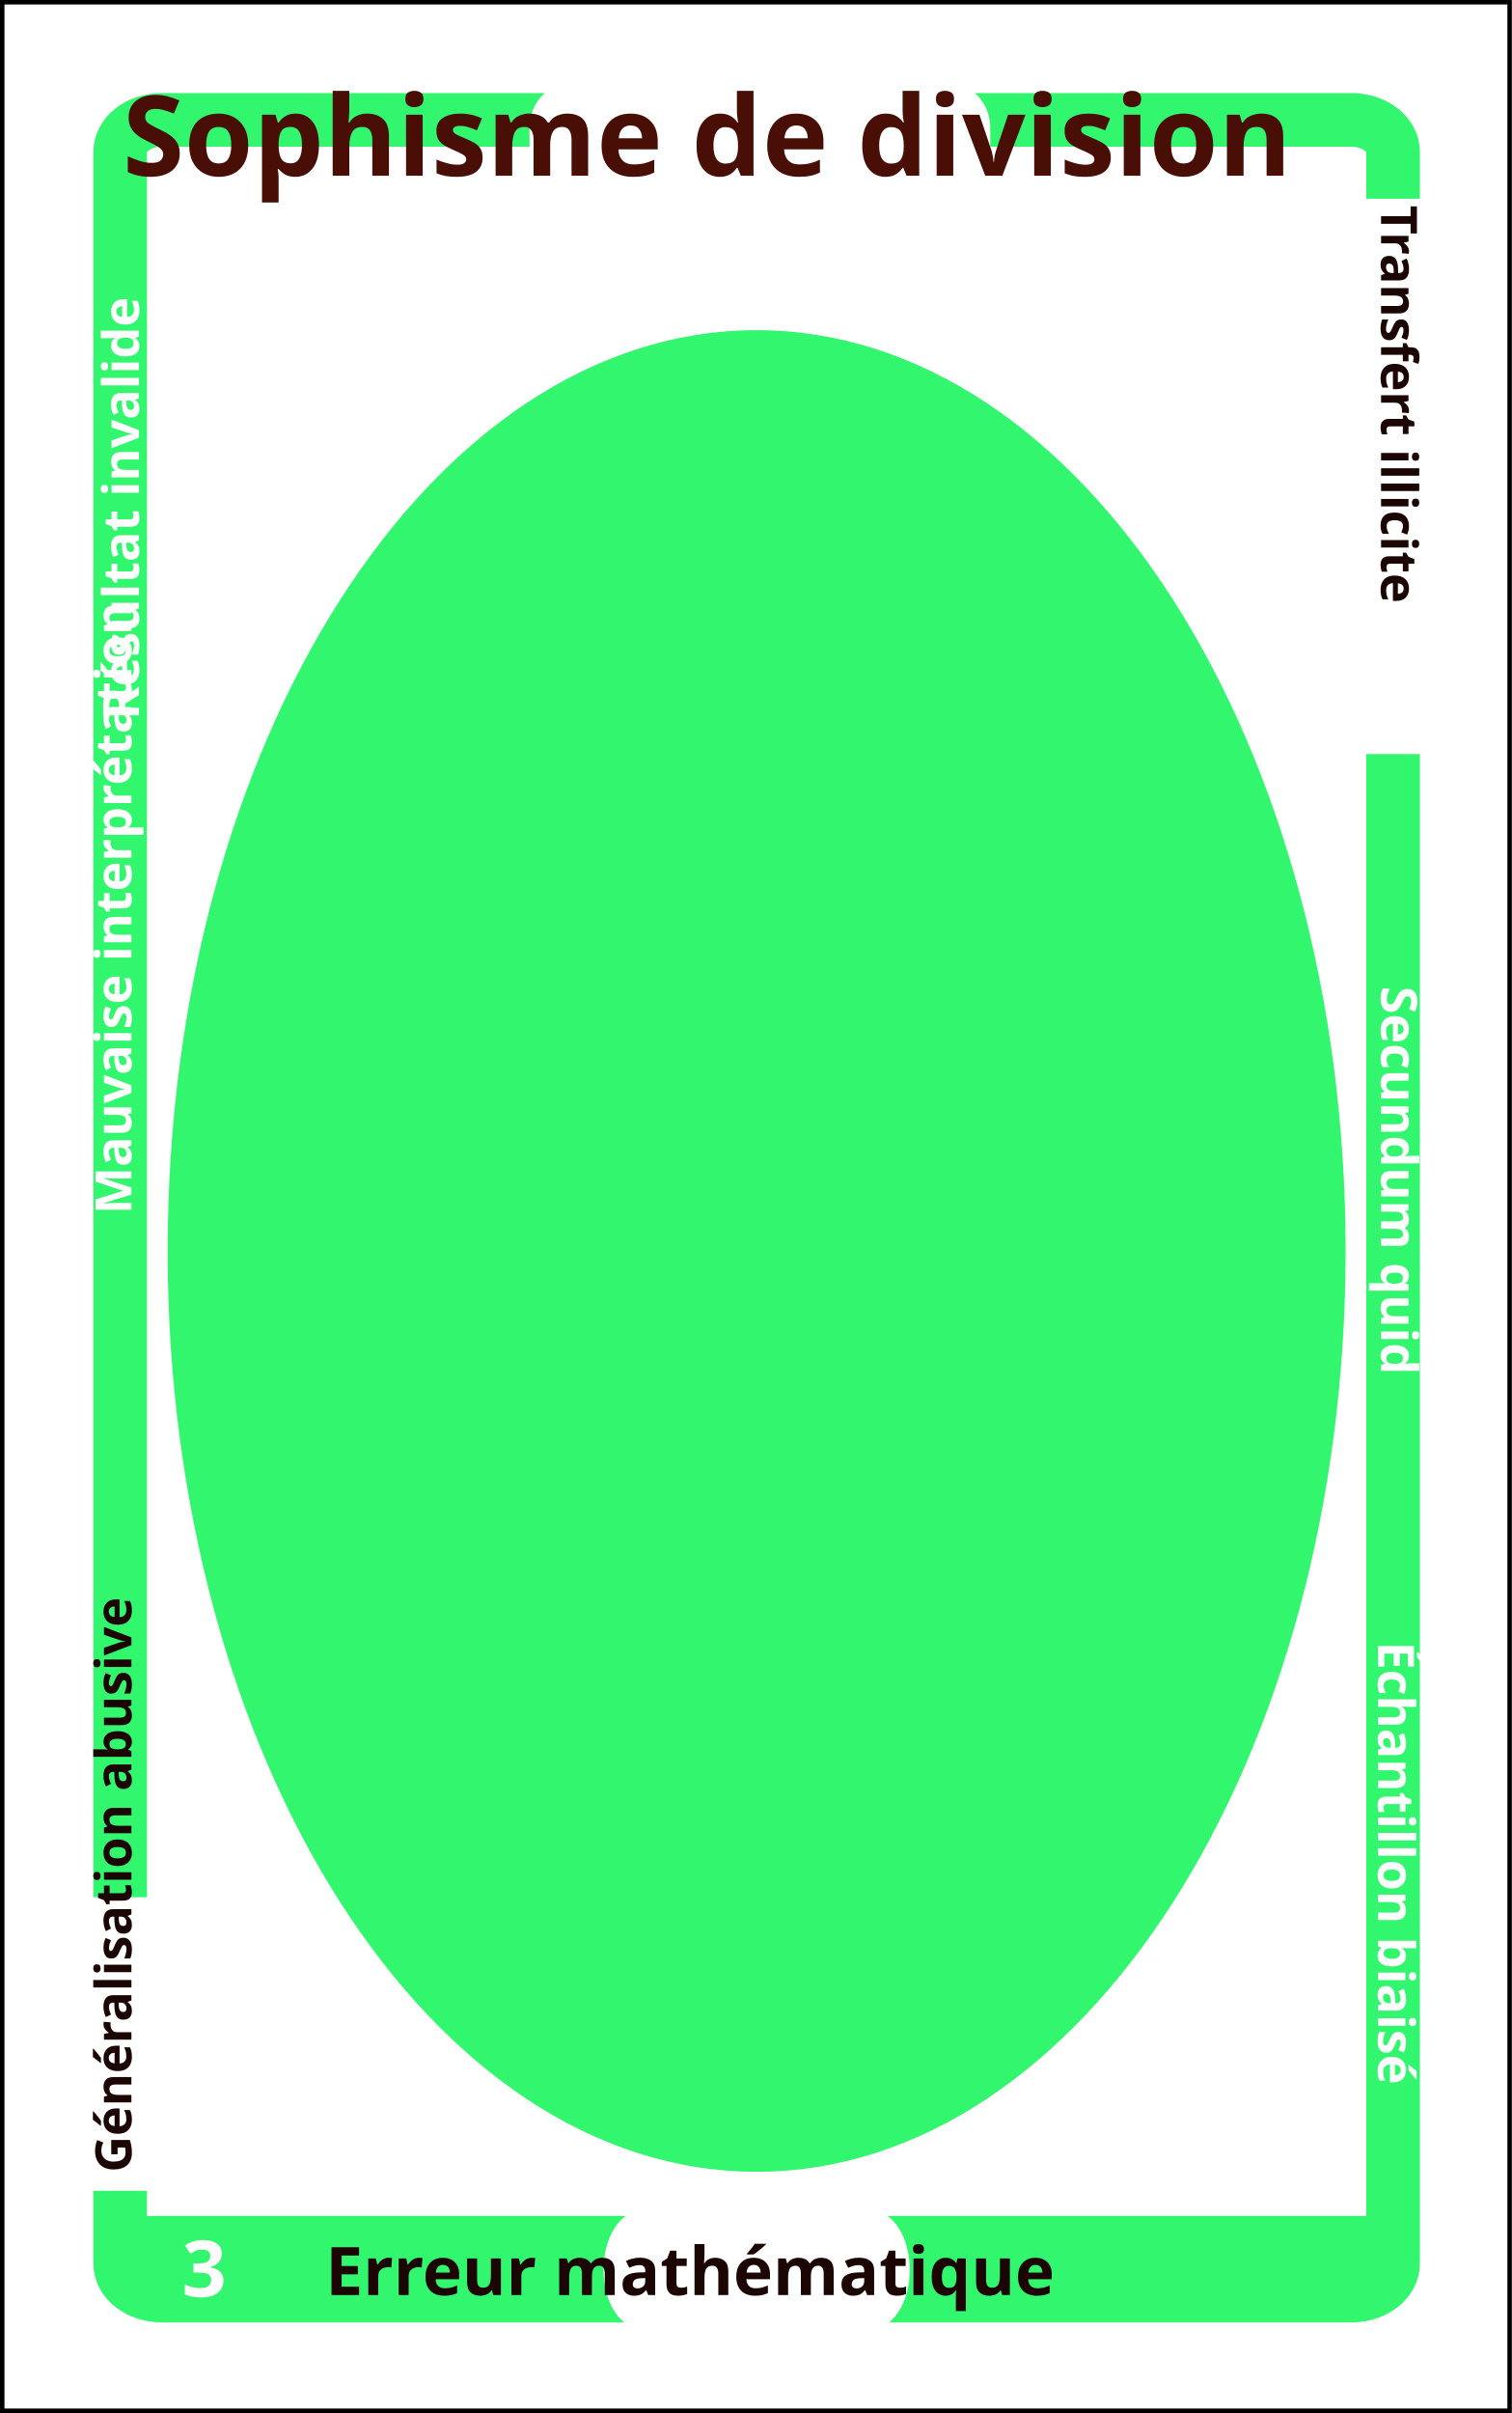
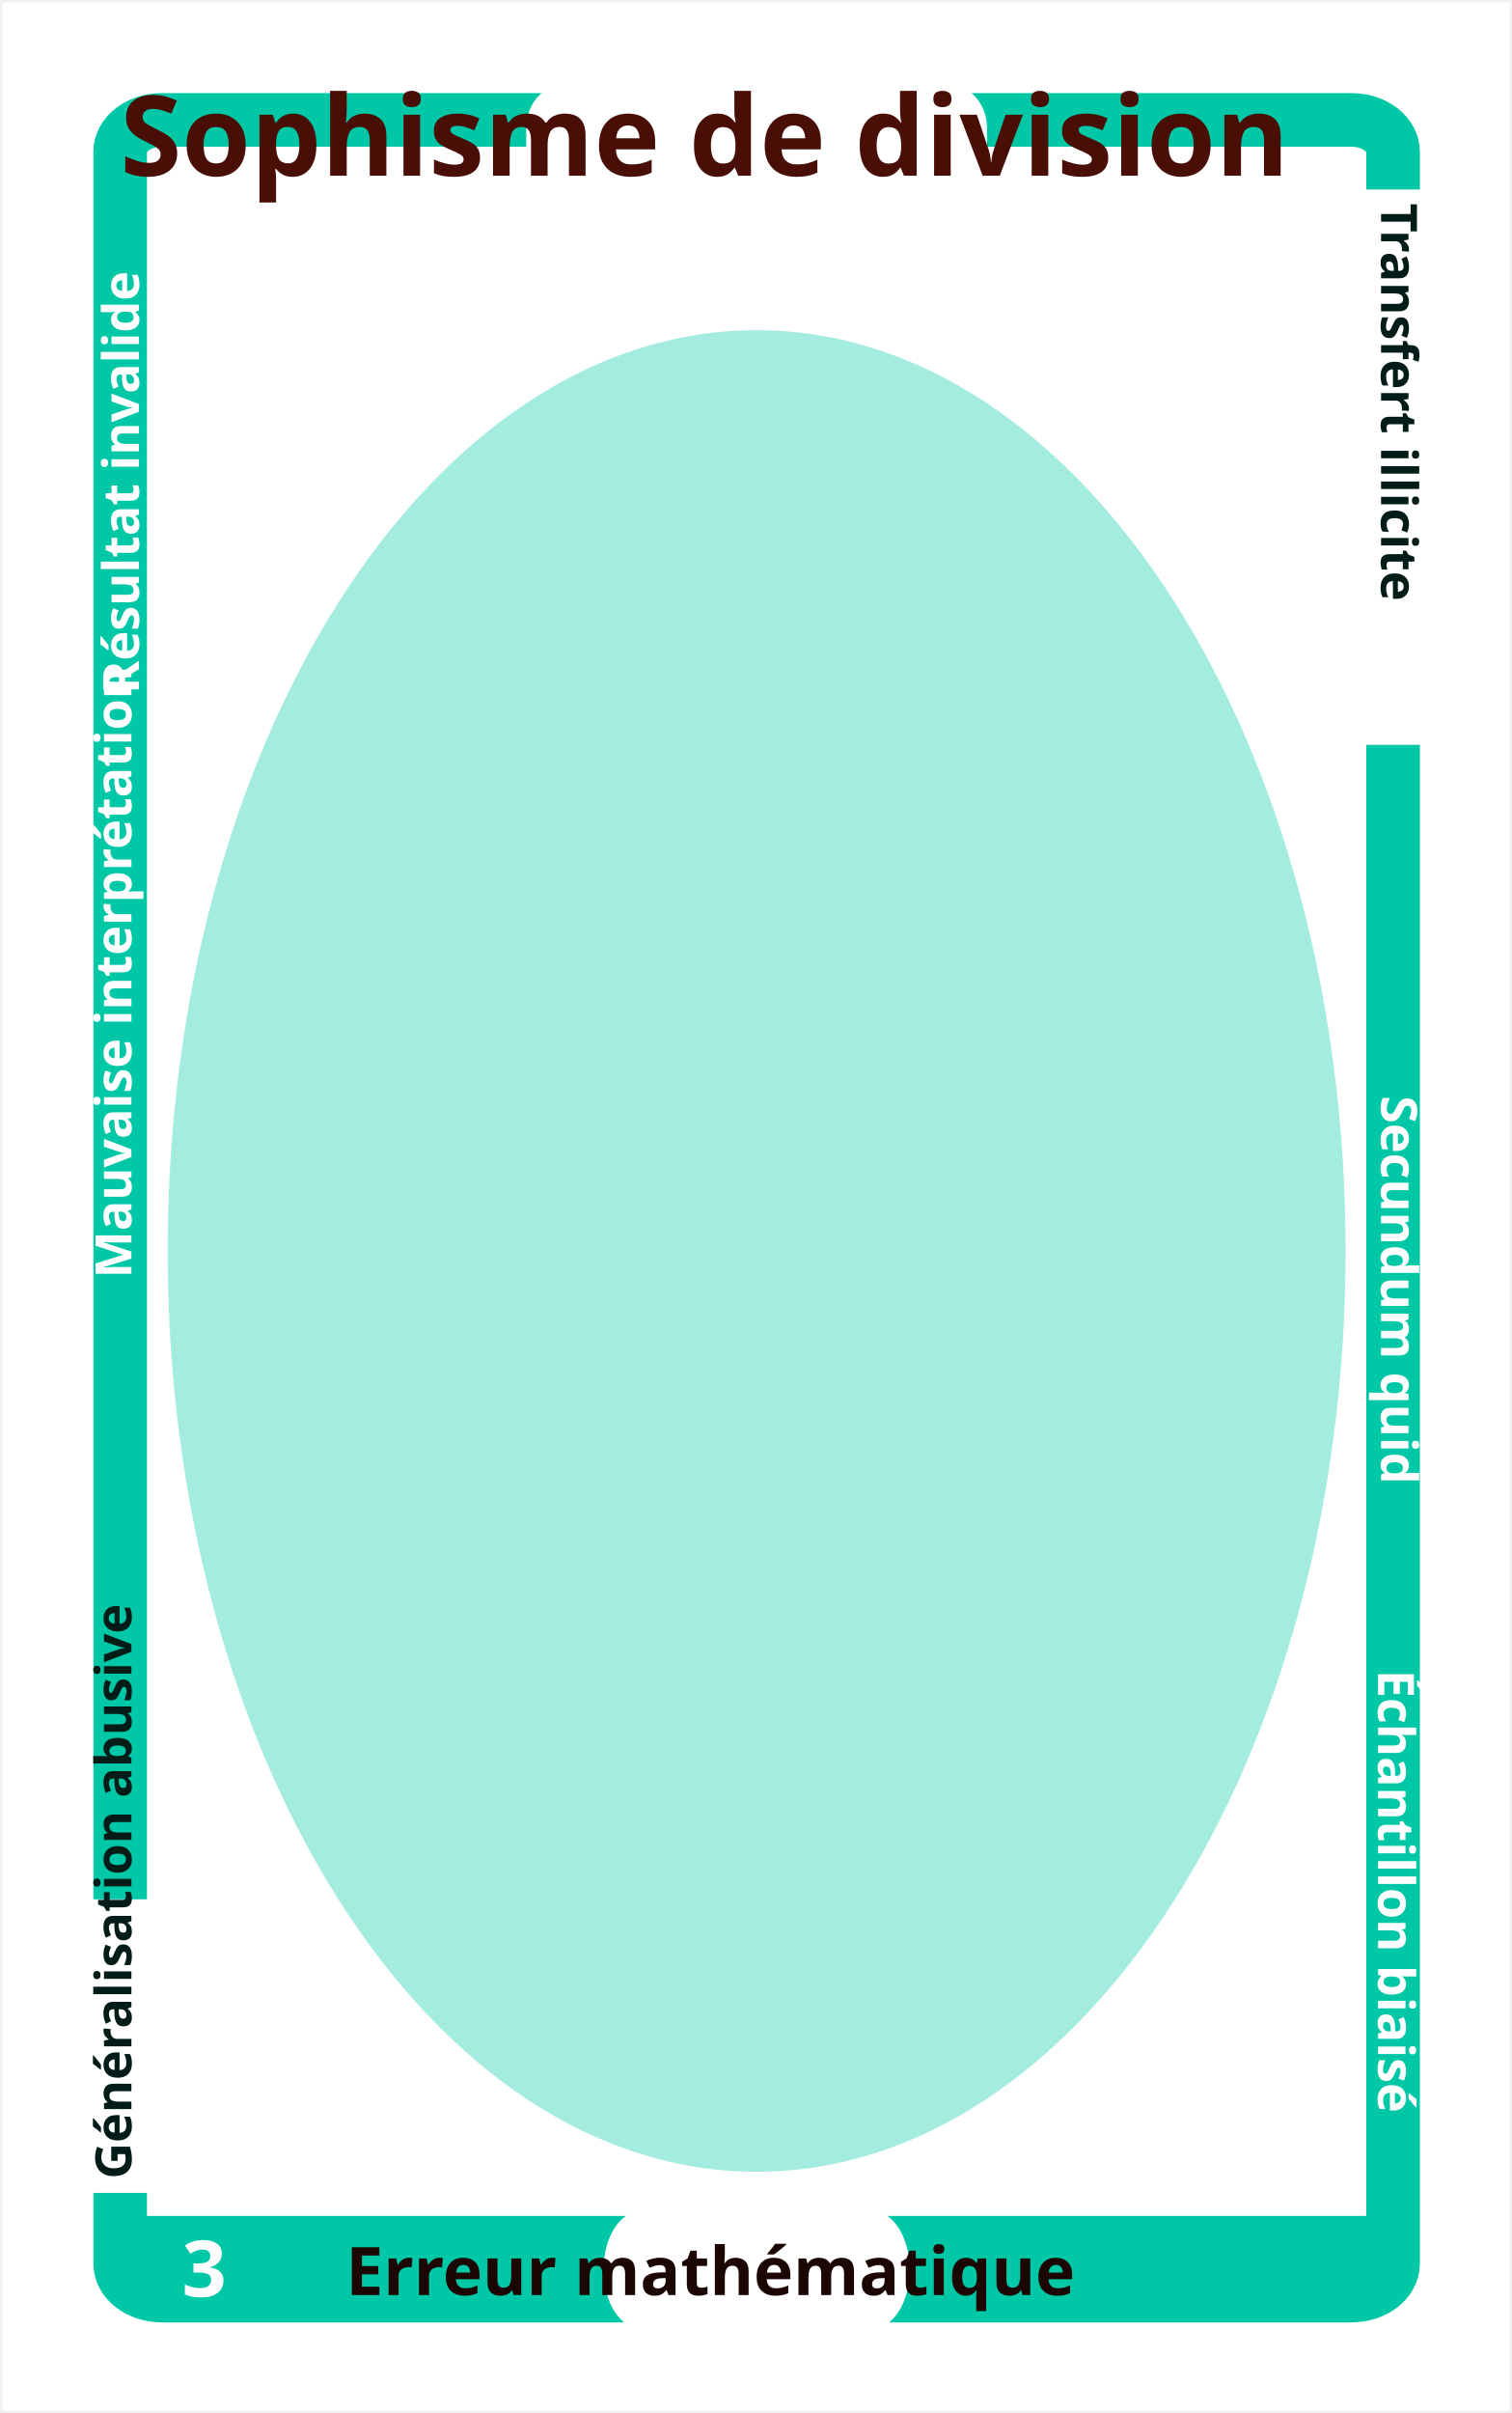
<svg xmlns="http://www.w3.org/2000/svg" height="152.428mm" id="svg6779" version="1.1" viewBox="0 0 338.5 540.1" width="95.532mm">
  <defs id="defs6781" />
  <g id="layer1" transform="translate(0,0.2302904)">
-     <rect height="539.1" id="rect4326-0-3-6-4-3-2-61-6-9-9-5-0-7-0-5-8-8-9-4-5-5" style="fill:#ffffff;fill-opacity:1;stroke:#000000;stroke-opacity:1" width="337.5" x="0.5" y="0.27" />
-     <rect height="486.971" id="rect2985-3-0-7-7-6-9-6-2-0-3-5-4-5-0-77-3-1-3-5-5-4-3-9-7-0-1-8-1" rx="9.294" ry="7.161" style="fill:#ffffff;fill-opacity:1;stroke:#33F66F;stroke-width:12;stroke-miterlimit:4;stroke-dasharray:none;stroke-dashoffset:0;stroke-opacity:1" width="285.002" x="26.906" y="26.613" />
-     <ellipse cx="169.407" cy="279.775" id="oval" rx="131.369" ry="205.595" style="fill:#33F66F;fill-opacity:1;stroke:#33F66F;stroke-width:1.011;stroke-opacity:1" />
-     <rect height="15" id="sfam_1_active" style="fill:#ffffff;fill-opacity:1;stroke:none;stroke-width:5.838;stroke-linecap:round;stroke-linejoin:bevel;stroke-miterlimit:4;stroke-dasharray:none;stroke-dashoffset:0;stroke-opacity:1" transform="rotate(90)" width="65.714" x="424.422" y="-34.321" />
-     <rect height="15" id="sfam_2_active" style="fill:#ffffff;fill-opacity:1;stroke:none;stroke-width:5.838;stroke-linecap:round;stroke-linejoin:bevel;stroke-miterlimit:4;stroke-dasharray:none;stroke-dashoffset:0;stroke-opacity:1;display:none;" transform="rotate(90)" width="65.714" x="216.297" y="-34.321" />
-     <rect height="15" id="sfam_3_active" style="fill:#ffffff;fill-opacity:1;stroke:none;stroke-width:5.838;stroke-linecap:round;stroke-linejoin:bevel;stroke-miterlimit:4;stroke-dasharray:none;stroke-dashoffset:0;stroke-opacity:1;display:none;" transform="rotate(90)" width="65.714" x="49.422" y="-34.321" />
-     <text id="sfam_3" style="font-style:normal;font-variant:normal;font-weight:bold;font-stretch:normal;font-size:11.25px;line-height:0%;font-family:stix;-inkscape-font-specification:'stix, bold';font-variant-ligatures:normal;font-variant-caps:normal;font-variant-numeric:normal;font-feature-settings:normal;text-align:end;letter-spacing:0px;word-spacing:0px;writing-mode:lr;text-anchor:end;fill:#FFFFFF;fill-opacity:1;stroke:none;" transform="rotate(-90)" x="-51.644" xml:space="preserve" y="31.117">
-       <tspan id="tspan4214-27-1-2-9-7-6-4-1-1-1-3-9-59-96-1-6-2-1-8-8-2-7-4-5-4-7-3-9" style="font-style:normal;font-variant:normal;font-weight:bold;font-stretch:normal;font-size:11.25px;line-height:0%;font-family:stix;-inkscape-font-specification:'stix, bold';font-variant-ligatures:normal;font-variant-caps:normal;font-variant-numeric:normal;font-feature-settings:normal;text-align:end;letter-spacing:0px;word-spacing:0px;writing-mode:lr;text-anchor:end;fill:#FFFFFF;fill-opacity:1;stroke:none;" x="-51.644" y="31.117">Résultat invalide</tspan>
+     <rect height="539.1" id="rect4326-0-3-6-4-3-2-61-6-9-9-5-0-7-0-5-8-8-9-4-5-5" style="fill:#ffffff;fill-opacity:1;stroke:none;stroke-opacity:1" width="337.5" x="0.5" y="0.27" />
+     <rect height="486.971" id="rect2985-3-0-7-7-6-9-6-2-0-3-5-4-5-0-77-3-1-3-5-5-4-3-9-7-0-1-8-1" rx="9.294" ry="7.161" style="fill:#ffffff;fill-opacity:1;stroke:#00c8a6;stroke-width:12;stroke-miterlimit:4;stroke-dasharray:none;stroke-dashoffset:0;stroke-opacity:1" width="285.002" x="26.906" y="26.613" />
+     <ellipse cx="169.407" cy="279.775" id="oval" rx="131.369" ry="205.595" style="fill:#a4ece0;fill-opacity:1;stroke:#a4ece0;stroke-width:1.011;stroke-opacity:1" />
+     <rect height="15" id="sfam_1_active" style="fill:#ffffff;fill-opacity:1;stroke:none;stroke-width:5.838;stroke-linecap:round;stroke-linejoin:bevel;stroke-miterlimit:4;stroke-dasharray:none;stroke-dashoffset:0;stroke-opacity:1" transform="matrix(0,1,-1,0,0,0)" width="65.714" x="424.884" y="-34.321" />
+     <rect height="15" id="sfam_2_active" style="fill:#ffffff;fill-opacity:1;stroke:none;stroke-width:5.838;stroke-linecap:round;stroke-linejoin:bevel;stroke-miterlimit:4;stroke-dasharray:none;stroke-dashoffset:0;stroke-opacity:1;display:none;" transform="matrix(0,1,-1,0,0,0)" width="65.714" x="233.686" y="-34.321" />
+     <rect height="15" id="sfam_3_active" style="fill:#ffffff;fill-opacity:1;stroke:none;stroke-width:5.838;stroke-linecap:round;stroke-linejoin:bevel;stroke-miterlimit:4;stroke-dasharray:none;stroke-dashoffset:0;stroke-opacity:1;display:none;" transform="matrix(0,1,-1,0,0,0)" width="65.714" x="42.184" y="-34.321" />
+     <text id="sfam_3" style="font-style:normal;font-variant:normal;font-weight:bold;font-stretch:normal;font-size:11.25px;line-height:0%;font-family:stix;-inkscape-font-specification:'stix, bold';text-align:end;letter-spacing:0px;word-spacing:0px;writing-mode:lr-tb;text-anchor:end;fill:#FFFFFF;fill-opacity:1;stroke:none" transform="matrix(0,-1,1,0,0,0)" x="-45.824" xml:space="preserve" y="31.117">
+       <tspan id="tspan4214-27-1-2-9-7-6-4-1-1-1-3-9-59-96-1-6-2-1-8-8-2-7-4-5-4-7-3-9" style="font-style:normal;font-variant:normal;font-weight:bold;font-stretch:normal;font-size:11.25px;line-height:0%;font-family:stix;-inkscape-font-specification:'stix, bold';text-align:end;letter-spacing:0px;word-spacing:0px;writing-mode:lr-tb;text-anchor:end;fill:#FFFFFF;fill-opacity:1;stroke:none" x="-45.824" y="31.117">Résultat invalide</tspan>
    </text>
-     <rect height="17.763" id="rect5818-6-6-9-3-0-7" style="fill:#33F66F;fill-opacity:1;stroke:none;stroke-width:0.914;stroke-linecap:round;stroke-linejoin:bevel;stroke-miterlimit:4;stroke-dasharray:none;stroke-dashoffset:0;stroke-opacity:1" width="278.215" x="30.3" y="495.762" />
+     <rect height="17.763" id="rect5818-6-6-9-3-0-7" style="fill:#00c8a6;fill-opacity:1;stroke:none;stroke-width:0.914;stroke-linecap:round;stroke-linejoin:bevel;stroke-miterlimit:4;stroke-dasharray:none;stroke-dashoffset:0;stroke-opacity:1" width="278.215" x="30.3" y="495.762" />
    <text id="fam_num" style="font-style:normal;font-weight:normal;line-height:0%;font-family:sans-serif;letter-spacing:0px;word-spacing:0px;fill:#000000;fill-opacity:1;stroke:none" x="40.722" xml:space="preserve" y="513.833">
      <tspan id="tspan5667-04-4-6-18-8-8-0-0-1-5-7-0-9-2-1-9-1-5-0-3" style="font-style:normal;font-variant:normal;font-weight:bold;font-stretch:normal;font-size:17.5px;line-height:1.25;font-family:STIX;-inkscape-font-specification:'STIX Bold';fill:#ffffff" x="40.722" y="513.833">3</tspan>
    </text>
-     <text id="sfam_2" style="font-style:normal;font-variant:normal;font-weight:bold;font-stretch:normal;font-size:11.25px;line-height:0%;font-family:stix;-inkscape-font-specification:'stix, bold';font-variant-ligatures:normal;font-variant-caps:normal;font-variant-numeric:normal;font-feature-settings:normal;text-align:start;letter-spacing:0px;word-spacing:0px;writing-mode:lr-tb;text-anchor:start;fill:#FFFFFF;fill-opacity:1;stroke:none" transform="rotate(-90)" x="-271.557" xml:space="preserve" y="29.42">
-       <tspan id="tspan4214-27-1-2-9-7-6-4-1-1-1-9-8-7-7-0-88-0-1-6-8-0-3-2-6" style="font-style:normal;font-variant:normal;font-weight:bold;font-stretch:normal;font-size:11.25px;line-height:0%;font-family:stix;-inkscape-font-specification:'stix, bold';font-variant-ligatures:normal;font-variant-caps:normal;font-variant-numeric:normal;font-feature-settings:normal;text-align:start;letter-spacing:0px;word-spacing:0px;writing-mode:lr-tb;text-anchor:start;fill:#FFFFFF;fill-opacity:1;stroke:none" x="-271.557" y="29.42">Mauvaise interprétation</tspan>
+     <text id="sfam_2" style="font-style:normal;font-variant:normal;font-weight:bold;font-stretch:normal;font-size:11.25px;line-height:0%;font-family:stix;-inkscape-font-specification:'stix, bold';text-align:start;letter-spacing:0px;word-spacing:0px;writing-mode:lr-tb;text-anchor:start;fill:#FFFFFF;fill-opacity:1;stroke:none" transform="matrix(0,-1,1,0,0,0)" x="-285.881" xml:space="preserve" y="29.42">
+       <tspan id="tspan4214-27-1-2-9-7-6-4-1-1-1-9-8-7-7-0-88-0-1-6-8-0-3-2-6" style="font-style:normal;font-variant:normal;font-weight:bold;font-stretch:normal;font-size:11.25px;line-height:0%;font-family:stix;-inkscape-font-specification:'stix, bold';text-align:start;letter-spacing:0px;word-spacing:0px;writing-mode:lr-tb;text-anchor:start;fill:#FFFFFF;fill-opacity:1;stroke:none" x="-285.881" y="29.42">Mauvaise interprétation</tspan>
    </text>
-     <text id="sfam_1" style="font-style:normal;font-variant:normal;font-weight:bold;font-stretch:normal;font-size:11.25px;line-height:0%;font-family:stix;-inkscape-font-specification:'stix, bold';font-variant-ligatures:normal;font-variant-caps:normal;font-variant-numeric:normal;font-feature-settings:normal;text-align:start;letter-spacing:0px;word-spacing:0px;writing-mode:lr-tb;text-anchor:start;fill:#1b0603;fill-opacity:1;stroke:none" transform="rotate(-90)" x="-486.017" xml:space="preserve" y="29.42">
-       <tspan id="tspan4214-27-1-2-9-7-6-4-1-1-1-85-8-3-3-2-9-0-8-7-9-6-4-0-4" style="font-style:normal;font-variant:normal;font-weight:bold;font-stretch:normal;font-size:11.25px;line-height:0%;font-family:stix;-inkscape-font-specification:'stix, bold';font-variant-ligatures:normal;font-variant-caps:normal;font-variant-numeric:normal;font-feature-settings:normal;text-align:start;letter-spacing:0px;word-spacing:0px;writing-mode:lr-tb;text-anchor:start;fill:#1b0603;fill-opacity:1;stroke:none" x="-486.017" y="29.42">Généralisation abusive</tspan>
+     <text id="sfam_1" style="font-style:normal;font-variant:normal;font-weight:bold;font-stretch:normal;font-size:11.25px;line-height:0%;font-family:stix;-inkscape-font-specification:'stix, bold';text-align:start;letter-spacing:0px;word-spacing:0px;writing-mode:lr-tb;text-anchor:start;fill:#021c18;fill-opacity:1;stroke:none" transform="matrix(0,-1,1,0,0,0)" x="-487.509" xml:space="preserve" y="29.42">
+       <tspan id="tspan4214-27-1-2-9-7-6-4-1-1-1-85-8-3-3-2-9-0-8-7-9-6-4-0-4" style="font-style:normal;font-variant:normal;font-weight:bold;font-stretch:normal;font-size:11.25px;line-height:0%;font-family:stix;-inkscape-font-specification:'stix, bold';text-align:start;letter-spacing:0px;word-spacing:0px;writing-mode:lr-tb;text-anchor:start;fill:#021c18;fill-opacity:1;stroke:none" x="-487.509" y="29.42">Généralisation abusive</tspan>
    </text>
-     <rect height="15" id="ssfam_1_active" style="fill:#ffffff;fill-opacity:1;stroke:none;stroke-width:5.838;stroke-linecap:round;stroke-linejoin:bevel;stroke-miterlimit:4;stroke-dasharray:none;stroke-dashoffset:0;stroke-opacity:1;display:none;" transform="rotate(90)" width="124.303" x="361.887" y="-319.72" />
-     <rect height="15" id="ssfam_2_active" style="fill:#ffffff;fill-opacity:1;stroke:none;stroke-width:5.838;stroke-linecap:round;stroke-linejoin:bevel;stroke-miterlimit:4;stroke-dasharray:none;stroke-dashoffset:0;stroke-opacity:1;display:none;" transform="rotate(90)" width="124.303" x="210.012" y="-319.72" />
-     <rect height="15" id="ssfam_3_active" style="fill:#ffffff;fill-opacity:1;stroke:none;stroke-width:5.838;stroke-linecap:round;stroke-linejoin:bevel;stroke-miterlimit:4;stroke-dasharray:none;stroke-dashoffset:0;stroke-opacity:1" transform="rotate(90)" width="124.303" x="44.251" y="-319.672" />
-     <text id="ssfam_3" style="font-style:normal;font-variant:normal;font-weight:bold;font-stretch:normal;font-size:11.25px;line-height:0%;font-family:stix;-inkscape-font-specification:'stix, bold';font-variant-ligatures:normal;font-variant-caps:normal;font-variant-numeric:normal;font-feature-settings:normal;text-align:start;letter-spacing:0px;word-spacing:0px;writing-mode:lr-tb;text-anchor:start;fill:#1b0603;fill-opacity:1;stroke:none" transform="rotate(90)" x="45.747" xml:space="preserve" y="-309.221">
-       <tspan id="tspan4214-27-1-2-9-7-6-4-1-1-1-3-9-59-96-1-318-6-04-1-7-5-8-9-0-1-9-3" style="font-style:normal;font-variant:normal;font-weight:bold;font-stretch:normal;font-size:11.25px;line-height:0%;font-family:stix;-inkscape-font-specification:'stix, bold';font-variant-ligatures:normal;font-variant-caps:normal;font-variant-numeric:normal;font-feature-settings:normal;text-align:start;letter-spacing:0px;word-spacing:0px;writing-mode:lr-tb;text-anchor:start;fill:#1b0603;fill-opacity:1;stroke:none" x="45.747" y="-309.221">Transfert illicite</tspan>
+     <rect height="15" id="ssfam_1_active" style="fill:#ffffff;fill-opacity:1;stroke:none;stroke-width:5.838;stroke-linecap:round;stroke-linejoin:bevel;stroke-miterlimit:4;stroke-dasharray:none;stroke-dashoffset:0;stroke-opacity:1;display:none;" transform="matrix(0,1,-1,0,0,0)" width="124.303" x="366.295" y="-319.72" />
+     <rect height="15" id="ssfam_2_active" style="fill:#ffffff;fill-opacity:1;stroke:none;stroke-width:5.838;stroke-linecap:round;stroke-linejoin:bevel;stroke-miterlimit:4;stroke-dasharray:none;stroke-dashoffset:0;stroke-opacity:1;display:none;" transform="matrix(0,1,-1,0,0,0)" width="124.303" x="204.555" y="-319.72" />
+     <rect height="15" id="ssfam_3_active" style="fill:#ffffff;fill-opacity:1;stroke:none;stroke-width:5.838;stroke-linecap:round;stroke-linejoin:bevel;stroke-miterlimit:4;stroke-dasharray:none;stroke-dashoffset:0;stroke-opacity:1" transform="matrix(0,1,-1,0,0,0)" width="124.303" x="42.184" y="-319.672" />
+     <text id="ssfam_3" style="font-style:normal;font-variant:normal;font-weight:bold;font-stretch:normal;font-size:11.25px;line-height:0%;font-family:stix;-inkscape-font-specification:'stix, bold';text-align:start;letter-spacing:0px;word-spacing:0px;writing-mode:lr-tb;text-anchor:start;fill:#021c18;fill-opacity:1;stroke:none" transform="matrix(0,1,-1,0,0,0)" x="45.273" xml:space="preserve" y="-309.221">
+       <tspan id="tspan4214-27-1-2-9-7-6-4-1-1-1-3-9-59-96-1-318-6-04-1-7-5-8-9-0-1-9-3" style="font-style:normal;font-variant:normal;font-weight:bold;font-stretch:normal;font-size:11.25px;line-height:0%;font-family:stix;-inkscape-font-specification:'stix, bold';text-align:start;letter-spacing:0px;word-spacing:0px;writing-mode:lr-tb;text-anchor:start;fill:#021c18;fill-opacity:1;stroke:none" x="45.273" y="-309.221">Transfert illicite</tspan>
    </text>
-     <text id="ssfam_2" style="font-style:normal;font-variant:normal;font-weight:bold;font-stretch:normal;line-height:0%;font-family:stix;-inkscape-font-specification:'stix, bold';letter-spacing:0px;word-spacing:0px;fill:#FFFFFF;fill-opacity:1;stroke:none;font-size:11.25px;text-anchor:start;text-align:start;writing-mode:lr;font-variant-ligatures:normal;font-variant-caps:normal;font-variant-numeric:normal;font-feature-settings:normal;" transform="rotate(90)" x="220.51" xml:space="preserve" y="-309.221">
-       <tspan id="tspan4214-27-1-2-9-7-6-4-1-1-1-9-41-5-8-6-2-8-2-8-38-3-6-2" style="font-style:normal;font-variant:normal;font-weight:bold;font-stretch:normal;line-height:0%;font-family:stix;-inkscape-font-specification:'stix, bold';letter-spacing:0px;word-spacing:0px;fill:#FFFFFF;fill-opacity:1;stroke:none;font-size:11.25px;text-anchor:start;text-align:start;writing-mode:lr;font-variant-ligatures:normal;font-variant-caps:normal;font-variant-numeric:normal;font-feature-settings:normal;" x="220.51" y="-309.221">Secundum quid</tspan>
+     <text id="ssfam_2" style="font-style:normal;font-variant:normal;font-weight:bold;font-stretch:normal;font-size:11.25px;line-height:0%;font-family:stix;-inkscape-font-specification:'stix, bold';text-align:start;letter-spacing:0px;word-spacing:0px;writing-mode:lr-tb;text-anchor:start;fill:#FFFFFF;fill-opacity:1;stroke:none" transform="matrix(0,1,-1,0,0,0)" x="245.018" xml:space="preserve" y="-309.221">
+       <tspan id="tspan4214-27-1-2-9-7-6-4-1-1-1-9-41-5-8-6-2-8-2-8-38-3-6-2" style="font-style:normal;font-variant:normal;font-weight:bold;font-stretch:normal;font-size:11.25px;line-height:0%;font-family:stix;-inkscape-font-specification:'stix, bold';text-align:start;letter-spacing:0px;word-spacing:0px;writing-mode:lr-tb;text-anchor:start;fill:#FFFFFF;fill-opacity:1;stroke:none" x="245.018" y="-309.221">Secundum quid</tspan>
    </text>
-     <text id="ssfam_1" style="font-style:normal;font-variant:normal;font-weight:bold;font-stretch:normal;font-size:11.25px;line-height:0%;font-family:stix;-inkscape-font-specification:'stix, bold';font-variant-ligatures:normal;font-variant-caps:normal;font-variant-numeric:normal;font-feature-settings:normal;text-align:end;letter-spacing:0px;word-spacing:0px;writing-mode:lr-tb;text-anchor:end;fill:#FFFFFF;fill-opacity:1;stroke:none" transform="rotate(90)" x="480.939" xml:space="preserve" y="-308.552">
-       <tspan id="tspan4214-27-1-2-9-7-6-4-1-1-1-85-85-5-76-3-4-8-7-5-1-0-2-9" style="font-style:normal;font-variant:normal;font-weight:bold;font-stretch:normal;font-size:11.25px;line-height:0%;font-family:stix;-inkscape-font-specification:'stix, bold';font-variant-ligatures:normal;font-variant-caps:normal;font-variant-numeric:normal;font-feature-settings:normal;text-align:end;letter-spacing:0px;word-spacing:0px;writing-mode:lr-tb;text-anchor:end;fill:#FFFFFF;fill-opacity:1;stroke:none" x="480.939" y="-308.552">Échantillon biaisé</tspan>
+     <text id="ssfam_1" style="font-style:normal;font-variant:normal;font-weight:bold;font-stretch:normal;font-size:11.25px;line-height:0%;font-family:stix;-inkscape-font-specification:'stix, bold';text-align:end;letter-spacing:0px;word-spacing:0px;writing-mode:lr-tb;text-anchor:end;fill:#FFFFFF;fill-opacity:1;stroke:none" transform="matrix(0,1,-1,0,0,0)" x="487.262" xml:space="preserve" y="-308.552">
+       <tspan id="tspan4214-27-1-2-9-7-6-4-1-1-1-85-85-5-76-3-4-8-7-5-1-0-2-9" style="font-style:normal;font-variant:normal;font-weight:bold;font-stretch:normal;font-size:11.25px;line-height:0%;font-family:stix;-inkscape-font-specification:'stix, bold';text-align:end;letter-spacing:0px;word-spacing:0px;writing-mode:lr-tb;text-anchor:end;fill:#FFFFFF;fill-opacity:1;stroke:none" x="487.262" y="-308.552">Échantillon biaisé</tspan>
    </text>
-     <rect height="23.571" id="rect13148-3-36-1-5-8-4-8" rx="8.753" ry="9.778" style="fill:#ffffff;fill-opacity:1;stroke:none;stroke-width:5.838;stroke-linecap:round;stroke-linejoin:bevel;stroke-miterlimit:4;stroke-dasharray:none;stroke-dashoffset:0;stroke-opacity:1" width="103.165" x="118.548" y="18.613" />
-     <text id="text" style="font-style:normal;font-variant:normal;font-weight:bold;font-stretch:normal;line-height:0%;font-family:STIX;-inkscape-font-specification:'STIX Bold';text-align:center;letter-spacing:0px;word-spacing:0px;writing-mode:lr-tb;text-anchor:middle;fill:#490f07;fill-opacity:1;stroke:none" x="169.245" xml:space="preserve" y="39.098">
-       <tspan id="tspan9035" style="font-style:normal;font-variant:normal;font-weight:bold;font-stretch:normal;font-size:25px;line-height:100%;font-family:STIX;-inkscape-font-specification:'STIX Bold';text-align:center;writing-mode:lr-tb;text-anchor:middle;fill:#490f07;fill-opacity:1" x="169.245" y="39.098">Sophisme de division</tspan>
-       <tspan id="tspan5336" style="font-style:normal;font-variant:normal;font-weight:bold;font-stretch:normal;font-size:25px;line-height:100%;font-family:STIX;-inkscape-font-specification:'STIX Bold';text-align:center;writing-mode:lr-tb;text-anchor:middle;fill:#490f07;fill-opacity:1" x="169.245" y="64.098" />
+     <rect height="23.571" id="rect13148-3-36-1-5-8-4-8" rx="8.753" ry="9.778" style="fill:#ffffff;fill-opacity:1;stroke:none;stroke-width:5.838;stroke-linecap:round;stroke-linejoin:bevel;stroke-miterlimit:4;stroke-dasharray:none;stroke-dashoffset:0;stroke-opacity:1" width="103.165" x="117.825" y="18.613" />
+     <text id="text" style="font-style:normal;font-variant:normal;font-weight:bold;font-stretch:normal;line-height:0%;font-family:stix;-inkscape-font-specification:'stix bold';text-align:center;letter-spacing:0px;word-spacing:0px;writing-mode:lr-tb;text-anchor:middle;fill:#054b3e;fill-opacity:1;stroke:none" x="168.67" xml:space="preserve" y="39.098">
+       <tspan id="tspan9035" style="font-style:normal;font-variant:normal;font-weight:bold;font-stretch:normal;font-size:25px;line-height:100%;font-family:STIX;-inkscape-font-specification:'STIX Bold';text-align:center;writing-mode:lr-tb;text-anchor:middle;fill:#490f07;fill-opacity:1" x="168.67" y="39.098">Sophisme de division</tspan>
+       <tspan id="tspan5336" style="font-style:normal;font-variant:normal;font-weight:bold;font-stretch:normal;font-size:25px;line-height:100%;font-family:STIX;-inkscape-font-specification:'STIX Bold';text-align:center;writing-mode:lr-tb;text-anchor:middle;fill:#490f07;fill-opacity:1" x="168.67" y="64.098" />
    </text>
    <rect height="26.429" id="rect13148-3-3-2-4-1-4-5-6" rx="8.471" ry="15" style="fill:#ffffff;fill-opacity:1;stroke:none;stroke-width:5.838;stroke-linecap:round;stroke-linejoin:bevel;stroke-miterlimit:4;stroke-dasharray:none;stroke-dashoffset:0;stroke-opacity:1" width="68.571" x="135.122" y="494.598" />
-     <text id="fam_text" style="font-style:normal;font-variant:normal;font-weight:bold;font-stretch:normal;font-size:15px;line-height:0%;font-family:STIX;-inkscape-font-specification:'STIX, Bold';font-variant-ligatures:normal;font-variant-caps:normal;font-variant-numeric:normal;font-feature-settings:normal;text-align:center;letter-spacing:0px;word-spacing:0px;writing-mode:lr-tb;text-anchor:middle;fill:#1b0603;fill-opacity:1;stroke:none" x="164.262" xml:space="preserve" y="513.468">
-       <tspan id="tspan4214-27-1-2-9-7-6-4-1-5-2-3-65-0-7-6-31-5-8-5-4-6-0-1-0-5-8-1" style="font-style:normal;font-variant:normal;font-weight:bold;font-stretch:normal;font-size:15px;line-height:1.25;font-family:STIX;-inkscape-font-specification:'STIX, Bold';font-variant-ligatures:normal;font-variant-caps:normal;font-variant-numeric:normal;font-feature-settings:normal;text-align:center;writing-mode:lr-tb;text-anchor:middle;fill:#1b0603;fill-opacity:1" x="164.262" y="513.468">Erreur mathématique</tspan>
+     <text id="fam_text" style="font-style:normal;font-variant:normal;font-weight:bold;font-stretch:normal;font-size:15px;line-height:0%;font-family:STIX;-inkscape-font-specification:'STIX, Bold';text-align:center;letter-spacing:0px;word-spacing:0px;writing-mode:lr-tb;text-anchor:middle;fill:#1b0603;fill-opacity:1;stroke:none" x="168.815" xml:space="preserve" y="513.468">
+       <tspan id="tspan4214-27-1-2-9-7-6-4-1-5-2-3-65-0-7-6-31-5-8-5-4-6-0-1-0-5-8-1" style="font-style:normal;font-variant:normal;font-weight:bold;font-stretch:normal;font-size:15px;line-height:1.25;font-family:STIX;-inkscape-font-specification:'STIX, Bold';text-align:center;writing-mode:lr-tb;text-anchor:middle;fill:#1b0603;fill-opacity:1" x="168.815" y="513.468">Erreur mathématique</tspan>
    </text>
-     <flowRoot id="desc" style="font-style:normal;font-variant:normal;font-weight:bold;font-stretch:normal;line-height:0.01%;font-family:STIX;-inkscape-font-specification:'STIX Bold';text-align:center;letter-spacing:0px;word-spacing:0px;text-anchor:middle;fill:#1b0603;fill-opacity:1;stroke:none" transform="translate(161.2056,945.1626)" xml:space="preserve">
+     <flowRoot id="desc" style="font-style:normal;font-variant:normal;font-weight:bold;font-stretch:normal;line-height:0.01%;font-family:STIX;-inkscape-font-specification:'STIX Bold';text-align:center;letter-spacing:0px;word-spacing:0px;text-anchor:middle;fill:#1b0603;fill-opacity:1;stroke:none" transform="translate(160.0954,945.1626)" xml:space="preserve">
      <flowRegion id="flowRegion5390-2-2-5-6-3-9-94-3-6-8-8-5-1-8-5-4-6-9-15-2-2">
-         <rect height="77.284" id="rect5392-7-0-4-8-6-2-8-5-84-3-3-4-2-2-3-3-0-1-9-8-5" style="font-style:normal;font-variant:normal;font-weight:bold;font-stretch:normal;font-size:15px;line-height:100%;font-family:stix;-inkscape-font-specification:'stix bold';text-align:center;text-anchor:middle;fill:#33F66F;fill-opacity:1" width="264.064" x="-123.227" y="-557.274" />
+         <rect height="77.284" id="rect5392-7-0-4-8-6-2-8-5-84-3-3-4-2-2-3-3-0-1-9-8-5" style="font-style:normal;font-variant:normal;font-weight:bold;font-stretch:normal;font-size:15px;line-height:100%;font-family:stix;-inkscape-font-specification:'stix bold';text-align:center;text-anchor:middle;fill:#00c8a6;fill-opacity:1" width="264.064" x="-123.227" y="-557.274" />
      </flowRegion>
      <flowPara id="flowPara5394-0-2-4-9-0-06-12-6-8-2-1-8-0-3-8-0-7-0-8-9-1" style="font-style:normal;font-variant:normal;font-weight:bold;font-stretch:normal;font-size:15px;line-height:100%;font-family:STIX;-inkscape-font-specification:'STIX Bold';text-align:center;text-anchor:middle;fill:#1b0603;fill-opacity:1">Vous attribuez les qualités d'un ensemble à chacun de ses éléments.</flowPara>
    </flowRoot>
-     <flowRoot id="example" style="font-style:normal;font-variant:normal;font-weight:bold;font-stretch:normal;line-height:0.01%;font-family:STIX;-inkscape-font-specification:'STIX Bold';text-align:center;letter-spacing:0px;word-spacing:0px;text-anchor:middle;fill:#1b0603;fill-opacity:1;stroke:none" transform="translate(158.9315,1003.48)" xml:space="preserve">
+     <flowRoot id="example" style="font-style:normal;font-variant:normal;font-weight:bold;font-stretch:normal;line-height:0.01%;font-family:STIX;-inkscape-font-specification:'STIX Bold';text-align:center;letter-spacing:0px;word-spacing:0px;text-anchor:middle;fill:#1b0603;fill-opacity:1;stroke:none" transform="translate(158.6589,1032.101)" xml:space="preserve">
      <flowRegion id="flowRegion5390-2-2-5-6-3-9-94-3-17-8-6-9-1-6-0-9-6-1-59-1-8-7">
-         <rect height="48.064" id="rect5392-7-0-4-8-6-2-8-5-7-1-2-6-5-5-9-91-21-0-4-0-0-1" style="font-style:normal;font-variant:normal;font-weight:bold;font-stretch:normal;font-size:15px;line-height:100%;font-family:stix;-inkscape-font-specification:'stix bold';text-align:center;text-anchor:middle;fill:#33F66F;fill-opacity:1;stroke-width:0.578" width="267.68" x="-123.227" y="-557.274" />
+         <rect height="48.064" id="rect5392-7-0-4-8-6-2-8-5-7-1-2-6-5-5-9-91-21-0-4-0-0-1" style="font-style:normal;font-variant:normal;font-weight:bold;font-stretch:normal;font-size:15px;line-height:100%;font-family:stix;-inkscape-font-specification:'stix bold';text-align:center;text-anchor:middle;fill:#00c8a6;fill-opacity:1;stroke-width:0.578" width="267.68" x="-123.227" y="-557.274" />
      </flowRegion>
      <flowPara id="flowPara5394-0-2-4-9-0-06-12-6-9-2-2-4-4-0-4-4-2-1-8-30-2-3" style="font-style:italic;font-variant:normal;font-weight:bold;font-stretch:normal;font-size:12.5px;line-height:100%;font-family:STIX;-inkscape-font-specification:'STIX Bold Italic';text-align:center;text-anchor:middle;fill:#1b0603;fill-opacity:1">Les tigres royaux sont voués à disparaître prématurément; ce tigre royal mourra donc jeune.</flowPara>
    </flowRoot>
    <g id="illustration" transform="translate(-6.802157,-67.33679)" />
  </g>
</svg>
